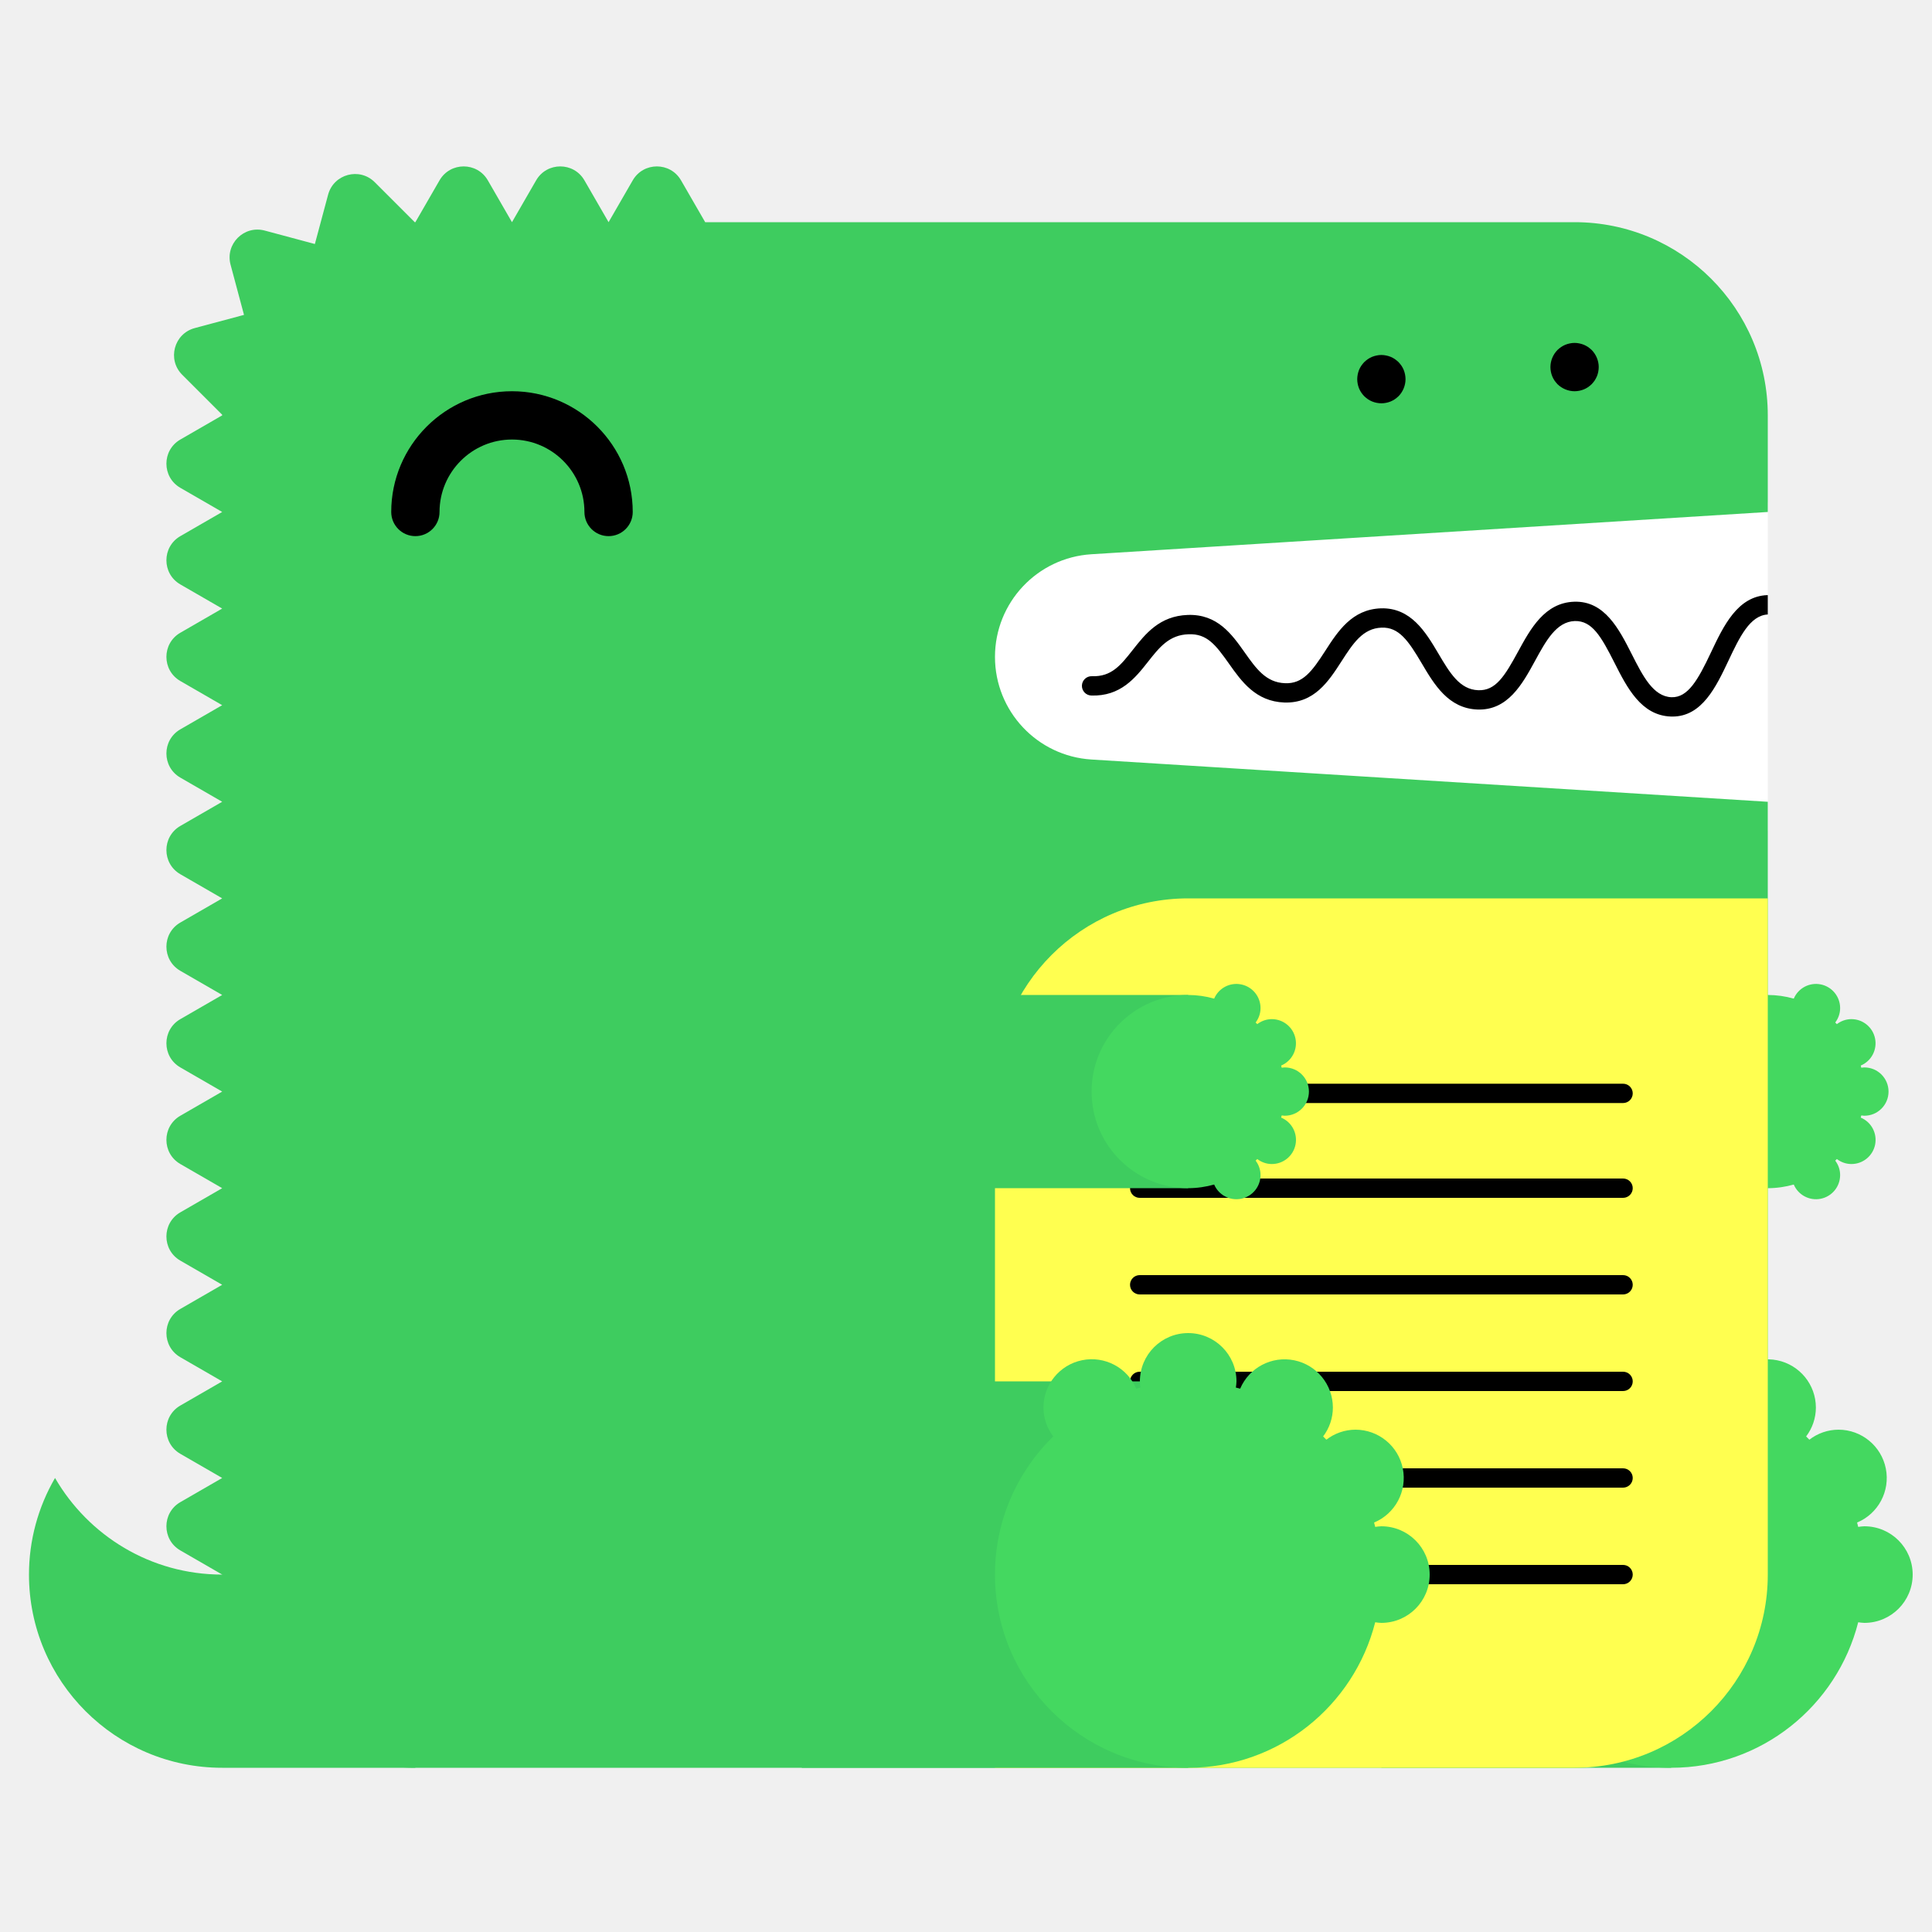
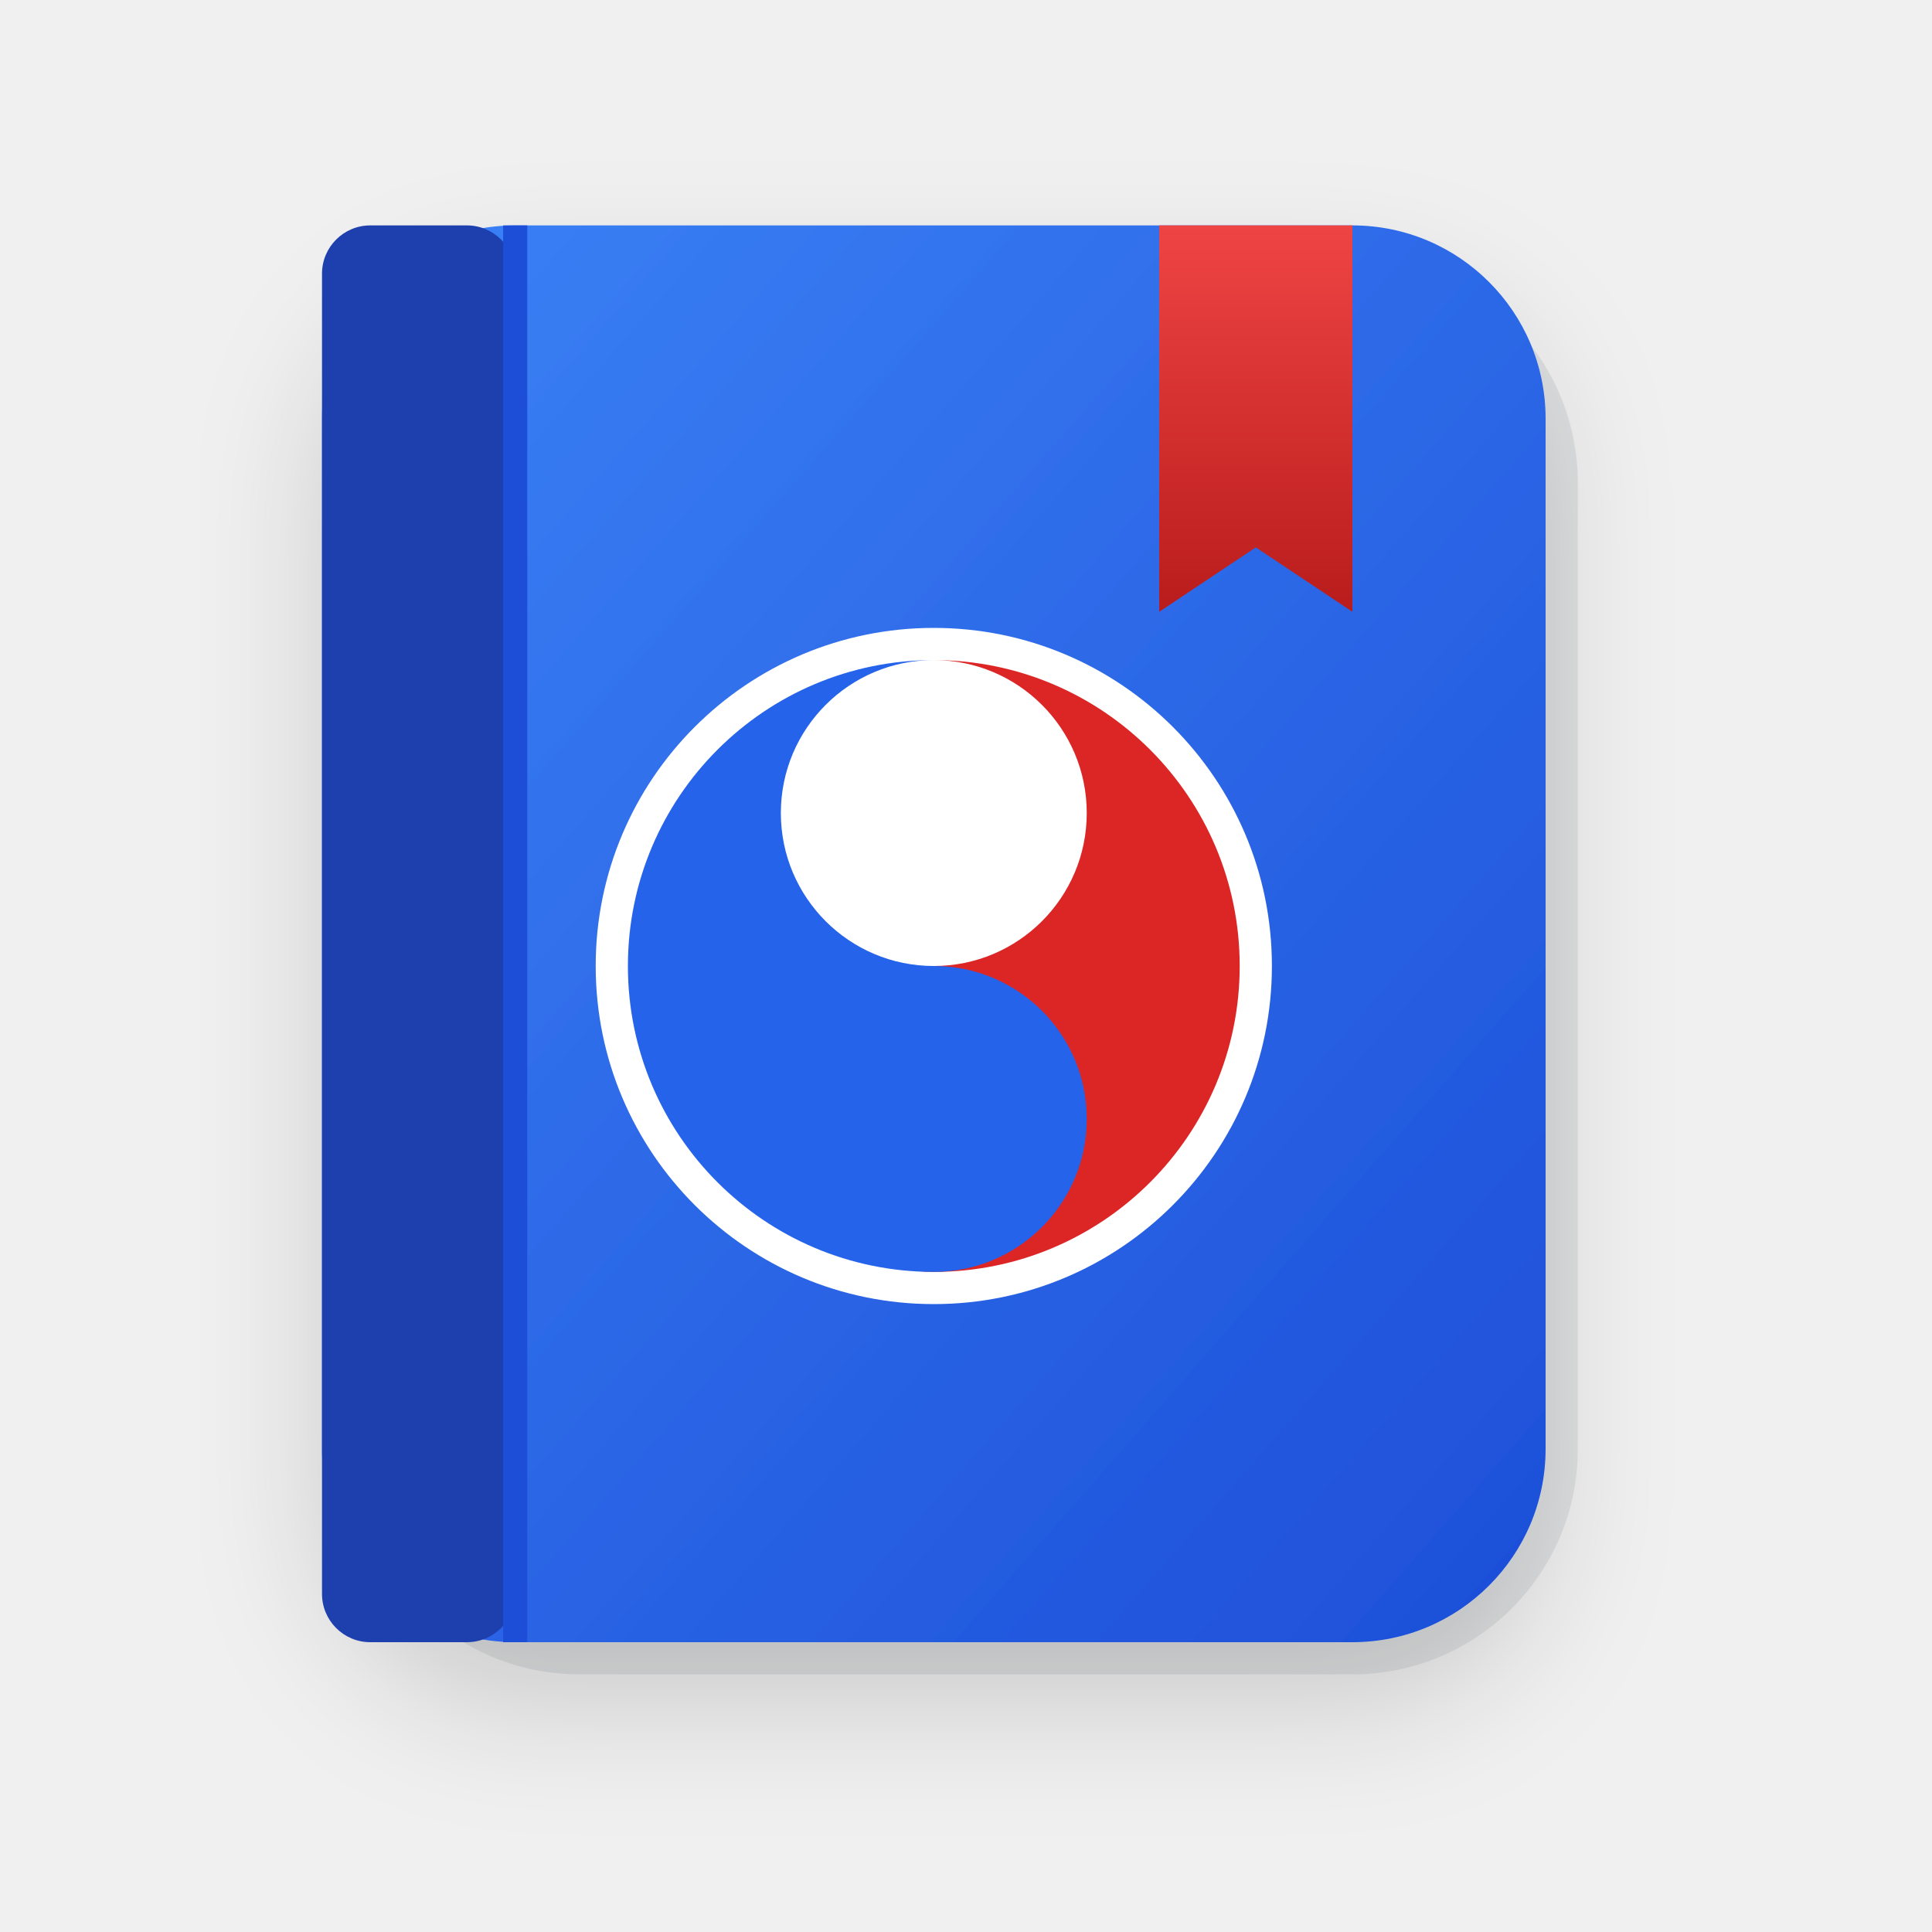
- <svg xmlns="http://www.w3.org/2000/svg" width="200" height="200" viewBox="0 0 200 200">
-   <g fill="none" fill-rule="evenodd">
-     <path fill="#FFF" d="M99 52h84v34H99z" />
-     <path d="M23 163c-7.398 0-13.843-4.027-17.303-10A19.886 19.886 0 0 0 3 163c0 11.046 8.954 20 20 20h20v-20H23z" fill="#3ECC5F" />
-     <path d="M112.98 57.376L183 53V43c0-11.046-8.954-20-20-20H73l-2.5-4.33c-1.112-1.925-3.889-1.925-5 0L63 23l-2.5-4.33c-1.111-1.925-3.889-1.925-5 0L53 23l-2.5-4.33c-1.111-1.925-3.889-1.925-5 0L43 23c-.022 0-.042.003-.065.003l-4.142-4.141c-1.57-1.571-4.252-.853-4.828 1.294l-1.369 5.104-5.192-1.392c-2.148-.575-4.111 1.389-3.535 3.536l1.39 5.193-5.102 1.367c-2.148.576-2.867 3.259-1.296 4.83l4.142 4.142c0 .021-.003.042-.003.064l-4.33 2.5c-1.925 1.111-1.925 3.889 0 5L23 53l-4.33 2.5c-1.925 1.111-1.925 3.889 0 5L23 63l-4.33 2.5c-1.925 1.111-1.925 3.889 0 5L23 73l-4.33 2.5c-1.925 1.111-1.925 3.889 0 5L23 83l-4.33 2.5c-1.925 1.111-1.925 3.889 0 5L23 93l-4.33 2.5c-1.925 1.111-1.925 3.889 0 5L23 103l-4.33 2.5c-1.925 1.111-1.925 3.889 0 5L23 113l-4.33 2.5c-1.925 1.111-1.925 3.889 0 5L23 123l-4.33 2.5c-1.925 1.111-1.925 3.889 0 5L23 133l-4.33 2.5c-1.925 1.111-1.925 3.889 0 5L23 143l-4.33 2.5c-1.925 1.111-1.925 3.889 0 5L23 153l-4.33 2.5c-1.925 1.111-1.925 3.889 0 5L23 163c0 11.046 8.954 20 20 20h120c11.046 0 20-8.954 20-20V83l-70.02-4.376A10.645 10.645 0 0 1 103 68c0-5.621 4.37-10.273 9.98-10.624" fill="#3ECC5F" />
-     <path fill="#3ECC5F" d="M143 183h30v-40h-30z" />
-     <path d="M193 158c-.219 0-.428.037-.639.064-.038-.15-.074-.301-.116-.451A5 5 0 0 0 190.32 148a4.96 4.96 0 0 0-3.016 1.036 26.531 26.531 0 0 0-.335-.336 4.955 4.955 0 0 0 1.011-2.987 5 5 0 0 0-9.599-1.959c-.148-.042-.297-.077-.445-.115.027-.211.064-.42.064-.639a5 5 0 0 0-5-5 5 5 0 0 0-5 5c0 .219.037.428.064.639-.148.038-.297.073-.445.115a4.998 4.998 0 0 0-9.599 1.959c0 1.125.384 2.151 1.011 2.987-3.717 3.632-6.031 8.693-6.031 14.3 0 11.046 8.954 20 20 20 9.339 0 17.16-6.41 19.361-15.064.211.027.42.064.639.064a5 5 0 0 0 5-5 5 5 0 0 0-5-5" fill="#44D860" />
-     <path fill="#3ECC5F" d="M153 123h30v-20h-30z" />
-     <path d="M193 115.5a2.5 2.5 0 1 0 0-5c-.109 0-.214.019-.319.032-.02-.075-.037-.15-.058-.225a2.501 2.501 0 0 0-.963-4.807c-.569 0-1.088.197-1.508.518a6.653 6.653 0 0 0-.168-.168c.314-.417.506-.931.506-1.494a2.5 2.5 0 0 0-4.8-.979A9.987 9.987 0 0 0 183 103c-5.522 0-10 4.478-10 10s4.478 10 10 10c.934 0 1.833-.138 2.69-.377a2.5 2.5 0 0 0 4.8-.979c0-.563-.192-1.077-.506-1.494.057-.055.113-.111.168-.168.42.321.939.518 1.508.518a2.5 2.5 0 0 0 .963-4.807c.021-.074.038-.15.058-.225.105.013.21.032.319.032" fill="#44D860" />
-     <path d="M63 55.5a2.5 2.5 0 0 1-2.5-2.5c0-4.136-3.364-7.5-7.5-7.5s-7.5 3.364-7.5 7.5a2.5 2.5 0 1 1-5 0c0-6.893 5.607-12.5 12.5-12.5S65.5 46.107 65.5 53a2.5 2.5 0 0 1-2.5 2.5" fill="#000" />
-     <path d="M103 183h60c11.046 0 20-8.954 20-20V93h-60c-11.046 0-20 8.954-20 20v70z" fill="#FFFF50" />
-     <path d="M168.02 124h-50.04a1 1 0 1 1 0-2h50.04a1 1 0 1 1 0 2m0 20h-50.04a1 1 0 1 1 0-2h50.04a1 1 0 1 1 0 2m0 20h-50.04a1 1 0 1 1 0-2h50.04a1 1 0 1 1 0 2m0-49.814h-50.04a1 1 0 1 1 0-2h50.04a1 1 0 1 1 0 2m0 19.814h-50.04a1 1 0 1 1 0-2h50.04a1 1 0 1 1 0 2m0 20h-50.04a1 1 0 1 1 0-2h50.04a1 1 0 1 1 0 2M183 61.611c-.012 0-.022-.006-.034-.005-3.09.105-4.552 3.196-5.842 5.923-1.346 2.85-2.387 4.703-4.093 4.647-1.889-.068-2.969-2.202-4.113-4.46-1.314-2.594-2.814-5.536-5.963-5.426-3.046.104-4.513 2.794-5.807 5.167-1.377 2.528-2.314 4.065-4.121 3.994-1.927-.07-2.951-1.805-4.136-3.813-1.321-2.236-2.848-4.75-5.936-4.664-2.994.103-4.465 2.385-5.763 4.4-1.373 2.13-2.335 3.428-4.165 3.351-1.973-.07-2.992-1.51-4.171-3.177-1.324-1.873-2.816-3.993-5.895-3.89-2.928.1-4.399 1.97-5.696 3.618-1.232 1.564-2.194 2.802-4.229 2.724a1 1 0 0 0-.072 2c3.017.101 4.545-1.8 5.872-3.487 1.177-1.496 2.193-2.787 4.193-2.855 1.926-.082 2.829 1.115 4.195 3.045 1.297 1.834 2.769 3.914 5.731 4.021 3.103.104 4.596-2.215 5.918-4.267 1.182-1.834 2.202-3.417 4.15-3.484 1.793-.067 2.769 1.35 4.145 3.681 1.297 2.197 2.766 4.686 5.787 4.796 3.125.108 4.634-2.62 5.949-5.035 1.139-2.088 2.214-4.06 4.119-4.126 1.793-.042 2.728 1.595 4.111 4.33 1.292 2.553 2.757 5.445 5.825 5.556l.169.003c3.064 0 4.518-3.075 5.805-5.794 1.139-2.41 2.217-4.68 4.067-4.773v-2z" fill="#000" />
-     <path fill="#3ECC5F" d="M83 183h40v-40H83z" />
-     <path d="M143 158c-.219 0-.428.037-.639.064-.038-.15-.074-.301-.116-.451A5 5 0 0 0 140.32 148a4.96 4.96 0 0 0-3.016 1.036 26.531 26.531 0 0 0-.335-.336 4.955 4.955 0 0 0 1.011-2.987 5 5 0 0 0-9.599-1.959c-.148-.042-.297-.077-.445-.115.027-.211.064-.42.064-.639a5 5 0 0 0-5-5 5 5 0 0 0-5 5c0 .219.037.428.064.639-.148.038-.297.073-.445.115a4.998 4.998 0 0 0-9.599 1.959c0 1.125.384 2.151 1.011 2.987-3.717 3.632-6.031 8.693-6.031 14.3 0 11.046 8.954 20 20 20 9.339 0 17.16-6.41 19.361-15.064.211.027.42.064.639.064a5 5 0 0 0 5-5 5 5 0 0 0-5-5" fill="#44D860" />
-     <path fill="#3ECC5F" d="M83 123h40v-20H83z" />
-     <path d="M133 115.5a2.5 2.5 0 1 0 0-5c-.109 0-.214.019-.319.032-.02-.075-.037-.15-.058-.225a2.501 2.501 0 0 0-.963-4.807c-.569 0-1.088.197-1.508.518a6.653 6.653 0 0 0-.168-.168c.314-.417.506-.931.506-1.494a2.5 2.5 0 0 0-4.8-.979A9.987 9.987 0 0 0 123 103c-5.522 0-10 4.478-10 10s4.478 10 10 10c.934 0 1.833-.138 2.69-.377a2.5 2.5 0 0 0 4.8-.979c0-.563-.192-1.077-.506-1.494.057-.055.113-.111.168-.168.42.321.939.518 1.508.518a2.5 2.5 0 0 0 .963-4.807c.021-.074.038-.15.058-.225.105.013.21.032.319.032" fill="#44D860" />
-     <path d="M143 41.75c-.16 0-.33-.02-.49-.05a2.52 2.52 0 0 1-.47-.14c-.15-.06-.29-.14-.431-.23-.13-.09-.259-.2-.38-.31-.109-.12-.219-.24-.309-.38s-.17-.28-.231-.43a2.619 2.619 0 0 1-.189-.96c0-.16.02-.33.05-.49.03-.16.08-.31.139-.47.061-.15.141-.29.231-.43.09-.13.2-.26.309-.38.121-.11.25-.22.38-.31.141-.09.281-.17.431-.23.149-.06.31-.11.47-.14.32-.07.65-.07.98 0 .159.03.32.08.47.14.149.06.29.14.43.23.13.09.259.2.38.31.11.12.22.25.31.38.09.14.17.28.23.43.06.16.11.31.14.47.029.16.05.33.05.49 0 .66-.271 1.31-.73 1.77-.121.11-.25.22-.38.31-.14.09-.281.17-.43.23a2.565 2.565 0 0 1-.96.19m20-1.25c-.66 0-1.3-.27-1.771-.73a3.802 3.802 0 0 1-.309-.38c-.09-.14-.17-.28-.231-.43a2.619 2.619 0 0 1-.189-.96c0-.66.27-1.3.729-1.77.121-.11.25-.22.38-.31.141-.09.281-.17.431-.23.149-.06.31-.11.47-.14.32-.07.66-.07.98 0 .159.03.32.08.47.14.149.06.29.14.43.23.13.09.259.2.38.31.459.47.73 1.11.73 1.77 0 .16-.021.33-.05.49-.03.16-.08.32-.14.47-.07.15-.14.29-.23.43-.09.13-.2.26-.31.38-.121.11-.25.22-.38.31-.14.09-.281.17-.43.23a2.565 2.565 0 0 1-.96.19" fill="#000" />
-   </g>
+ <svg xmlns="http://www.w3.org/2000/svg" viewBox="0 0 120 120" width="120" height="120">
+   <defs>
+     <linearGradient id="bookCover" x1="0%" y1="0%" x2="100%" y2="100%">
+       <stop offset="0%" stop-color="#3b82f6" />
+       <stop offset="100%" stop-color="#1d4ed8" />
+     </linearGradient>
+     <linearGradient id="bookmark" x1="0%" y1="0%" x2="0%" y2="100%">
+       <stop offset="0%" stop-color="#ef4444" />
+       <stop offset="100%" stop-color="#b91c1c" />
+     </linearGradient>
+     <filter id="shadow" x="-10%" y="-10%" width="130%" height="130%">
+       <feDropShadow dx="0" dy="4" stdDeviation="4" flood-opacity="0.15" />
+     </filter>
+   </defs>
+   <rect x="22" y="16" width="76" height="88" rx="14" fill="#0f172a" opacity="0.08" />
+   <rect x="20" y="14" width="76" height="88" rx="12" fill="url(#bookCover)" filter="url(#shadow)" />
+   <rect x="20" y="14" width="12" height="88" rx="3" fill="#1e40af" />
+   <line x1="32" y1="14" x2="32" y2="102" stroke="#1d4ed8" stroke-width="1.5" />
+   <path d="M72 14 v24 l6 -4 l6 4 v-24 Z" fill="url(#bookmark)" />
+   <circle cx="58" cy="60" r="21" fill="#ffffff" />
+   <path d="M 58 41 A 19 19 0 0 1 58 79 A 9.5 9.5 0 0 1 58 60 A 9.5 9.5 0 0 0 58 41 Z" fill="#dc2626" />
+   <path d="M 58 79 A 19 19 0 0 1 58 41 A 9.5 9.5 0 0 0 58 60 A 9.5 9.5 0 0 1 58 79 Z" fill="#2563eb" />
</svg>
